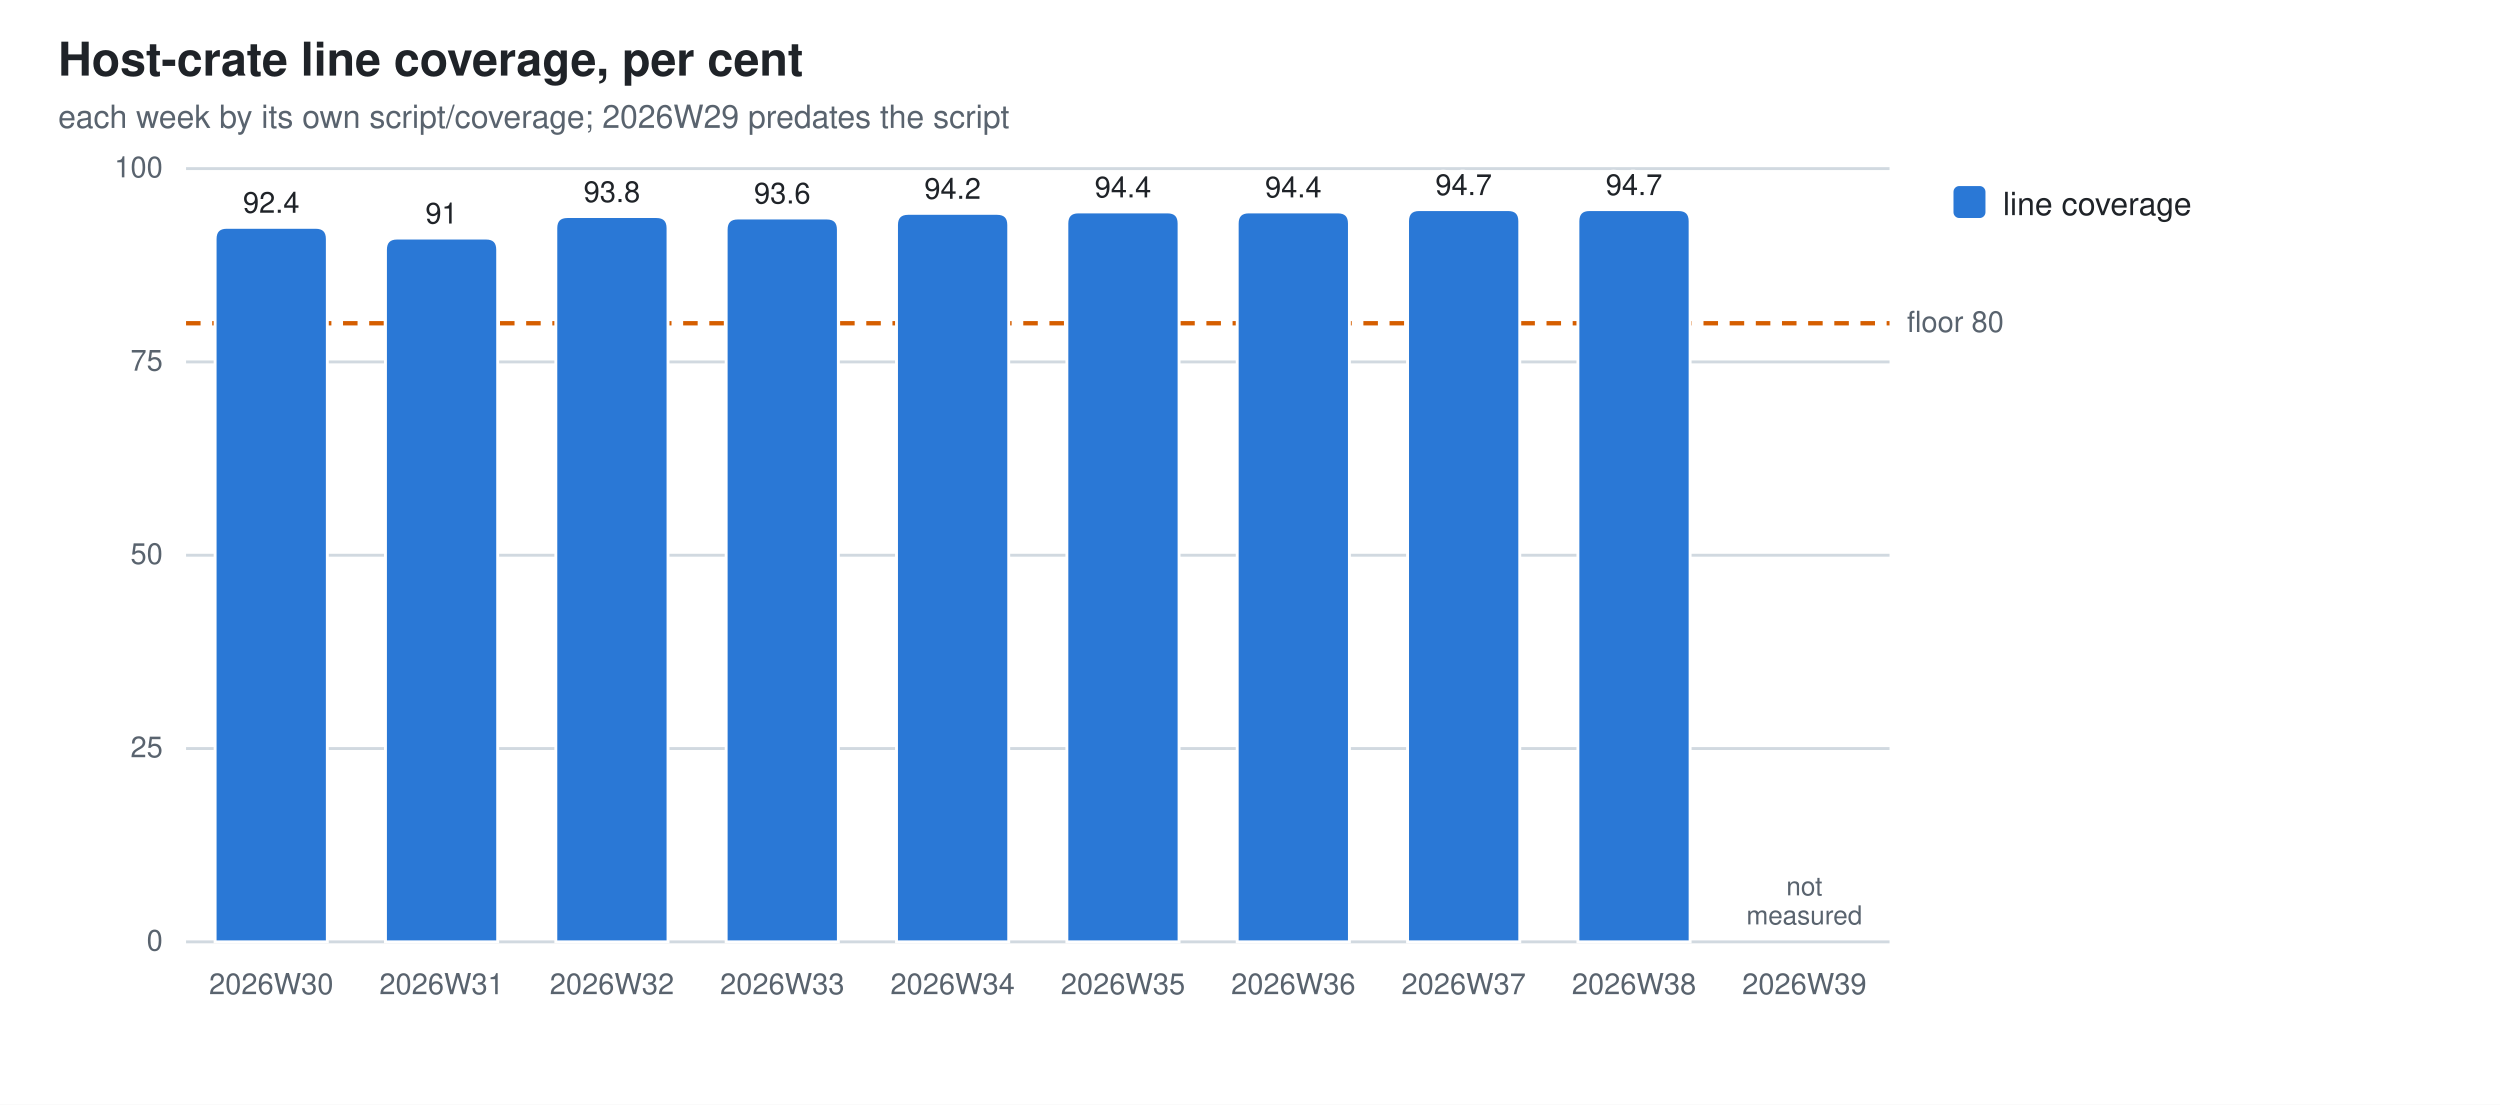
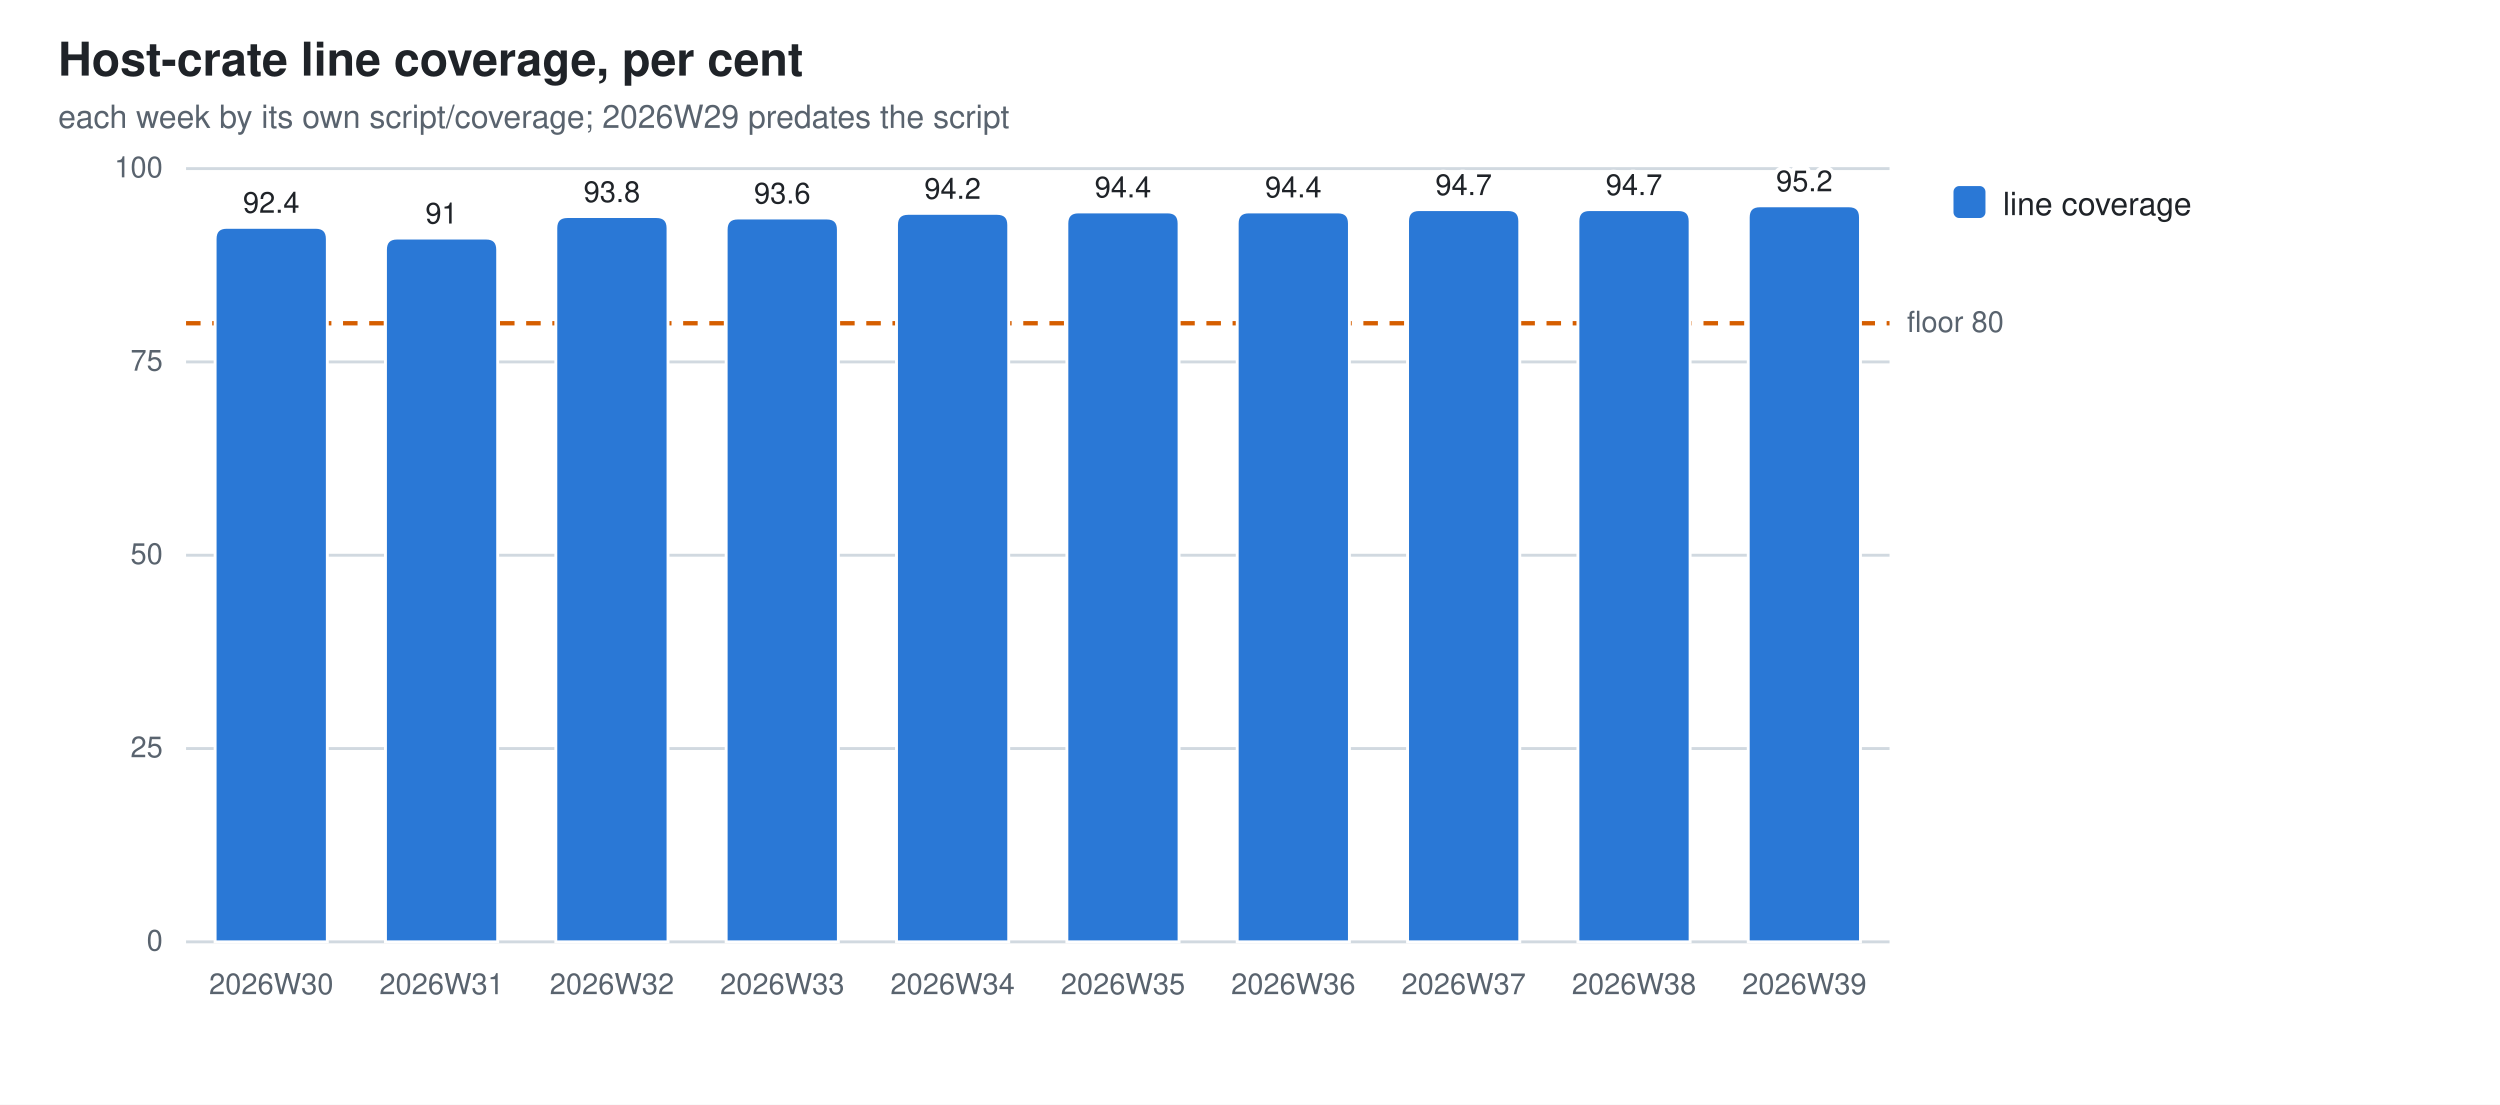
<svg xmlns="http://www.w3.org/2000/svg" width="860" height="380" viewBox="0 0 860 380" role="img" aria-label="Host-crate line coverage, per cent">
  <style>
  .bg{fill:#ffffff} .fg{fill:#1f2328} .mut{fill:#59636e} .grid{stroke:#d1d9e0}
  .seg{stroke:#ffffff;stroke-width:1}
  .val{paint-order:stroke;stroke:#ffffff;stroke-width:3px;stroke-linejoin:round}
  .s0{fill:#2a78d6}  .s1{fill:#eb6834}  .s2{fill:#1baf7a}  .s3{fill:#eda100}  .s4{fill:#e87ba4}  .s5{fill:#008300}  .s6{fill:#4a3aa7}  .s7{fill:#e34948}
  @media (prefers-color-scheme: dark){
    .bg{fill:#0d1117} .fg{fill:#e6edf3} .mut{fill:#9198a1} .grid{stroke:#30363d}
    .seg{stroke:#0d1117} .val{stroke:#0d1117} .s0{fill:#3987e5} .s1{fill:#d95926} .s2{fill:#199e70} .s3{fill:#c98500} .s4{fill:#d55181} .s5{fill:#008300} .s6{fill:#9085e9} .s7{fill:#e66767}}
  text{font-family:-apple-system,BlinkMacSystemFont,"Segoe UI",Helvetica,Arial,sans-serif}
</style>
  <rect class="bg" width="860" height="380" />
  <text class="fg" x="20" y="26" font-size="16" font-weight="600">Host-crate line coverage, per cent</text>
  <text class="mut" x="20" y="44" font-size="11">each week by its own script/coverage; 2026W29 predates the script</text>
  <line class="grid" x1="64" y1="324.0" x2="650.0" y2="324.0" stroke-width="1" />
  <text class="mut" x="56" y="327.0" font-size="10" text-anchor="end">0</text>
  <line class="grid" x1="64" y1="257.5" x2="650.0" y2="257.5" stroke-width="1" />
  <text class="mut" x="56" y="260.5" font-size="10" text-anchor="end">25</text>
  <line class="grid" x1="64" y1="191.0" x2="650.0" y2="191.0" stroke-width="1" />
  <text class="mut" x="56" y="194.0" font-size="10" text-anchor="end">50</text>
  <line class="grid" x1="64" y1="124.5" x2="650.0" y2="124.5" stroke-width="1" />
  <text class="mut" x="56" y="127.5" font-size="10" text-anchor="end">75</text>
  <line class="grid" x1="64" y1="58.0" x2="650.0" y2="58.0" stroke-width="1" />
  <text class="mut" x="56" y="61.0" font-size="10" text-anchor="end">100</text>
  <line x1="64" y1="111.2" x2="650.0" y2="111.2" stroke="#D55E00" stroke-width="1.5" stroke-dasharray="5 4" />
  <text class="mut" x="656.0" y="114.2" font-size="10">floor 80</text>
  <path class="seg s0" d="M74.0,324.0 V82.2 Q74.0,78.2 78.0,78.2 H108.6 Q112.6,78.2 112.6,82.2 V324.0 Z" />
  <text class="mut" x="93.3" y="342" font-size="10" text-anchor="middle">2026W30</text>
  <text class="fg val" x="93.3" y="73.2" font-size="10" text-anchor="middle">92.4</text>
  <path class="seg s0" d="M132.6,324.0 V85.9 Q132.6,81.9 136.6,81.9 H167.2 Q171.2,81.9 171.2,85.9 V324.0 Z" />
  <text class="mut" x="151.9" y="342" font-size="10" text-anchor="middle">2026W31</text>
  <text class="fg val" x="151.9" y="76.9" font-size="10" text-anchor="middle">91</text>
  <path class="seg s0" d="M191.2,324.0 V78.5 Q191.2,74.5 195.2,74.5 H225.8 Q229.8,74.5 229.8,78.5 V324.0 Z" />
  <text class="mut" x="210.5" y="342" font-size="10" text-anchor="middle">2026W32</text>
  <text class="fg val" x="210.5" y="69.5" font-size="10" text-anchor="middle">93.8</text>
  <path class="seg s0" d="M249.8,324.0 V79.0 Q249.8,75.0 253.8,75.0 H284.4 Q288.4,75.0 288.4,79.0 V324.0 Z" />
  <text class="mut" x="269.1" y="342" font-size="10" text-anchor="middle">2026W33</text>
  <text class="fg val" x="269.1" y="70.0" font-size="10" text-anchor="middle">93.6</text>
  <path class="seg s0" d="M308.4,324.0 V77.4 Q308.4,73.4 312.4,73.4 H343.0 Q347.0,73.4 347.0,77.4 V324.0 Z" />
  <text class="mut" x="327.7" y="342" font-size="10" text-anchor="middle">2026W34</text>
  <text class="fg val" x="327.7" y="68.4" font-size="10" text-anchor="middle">94.2</text>
  <path class="seg s0" d="M367.0,324.0 V76.9 Q367.0,72.9 371.0,72.9 H401.6 Q405.6,72.9 405.6,76.9 V324.0 Z" />
  <text class="mut" x="386.3" y="342" font-size="10" text-anchor="middle">2026W35</text>
  <text class="fg val" x="386.3" y="67.9" font-size="10" text-anchor="middle">94.4</text>
  <path class="seg s0" d="M425.6,324.0 V76.9 Q425.6,72.9 429.6,72.9 H460.2 Q464.2,72.9 464.2,76.9 V324.0 Z" />
  <text class="mut" x="444.9" y="342" font-size="10" text-anchor="middle">2026W36</text>
  <text class="fg val" x="444.9" y="67.9" font-size="10" text-anchor="middle">94.4</text>
  <path class="seg s0" d="M484.2,324.0 V76.1 Q484.2,72.1 488.2,72.1 H518.8 Q522.8,72.1 522.8,76.1 V324.0 Z" />
  <text class="mut" x="503.5" y="342" font-size="10" text-anchor="middle">2026W37</text>
  <text class="fg val" x="503.5" y="67.1" font-size="10" text-anchor="middle">94.7</text>
  <path class="seg s0" d="M542.8,324.0 V76.1 Q542.8,72.1 546.8,72.1 H577.4 Q581.4,72.1 581.4,76.1 V324.0 Z" />
  <text class="mut" x="562.1" y="342" font-size="10" text-anchor="middle">2026W38</text>
  <text class="fg val" x="562.1" y="67.1" font-size="10" text-anchor="middle">94.7</text>
+   <path class="seg s0" d="M601.4,324.0 V74.8 Q601.4,70.8 605.4,70.8 H636.0 Q640.0,70.8 640.0,74.8 V324.0 Z" />
  <text class="mut" x="620.7" y="342" font-size="10" text-anchor="middle">2026W39</text>
-   <text class="mut" x="620.7" y="308.0" font-size="9" text-anchor="middle">not<tspan x="620.7" dy="10">measured</tspan>
-   </text>
+   <text class="fg val" x="620.7" y="65.8" font-size="10" text-anchor="middle">95.2</text>
  <rect class="s0" x="672" y="64" width="11" height="11" rx="2" />
  <text class="fg" y="74" font-size="11">
    <tspan x="689" dy="0">line coverage</tspan>
  </text>
</svg>
